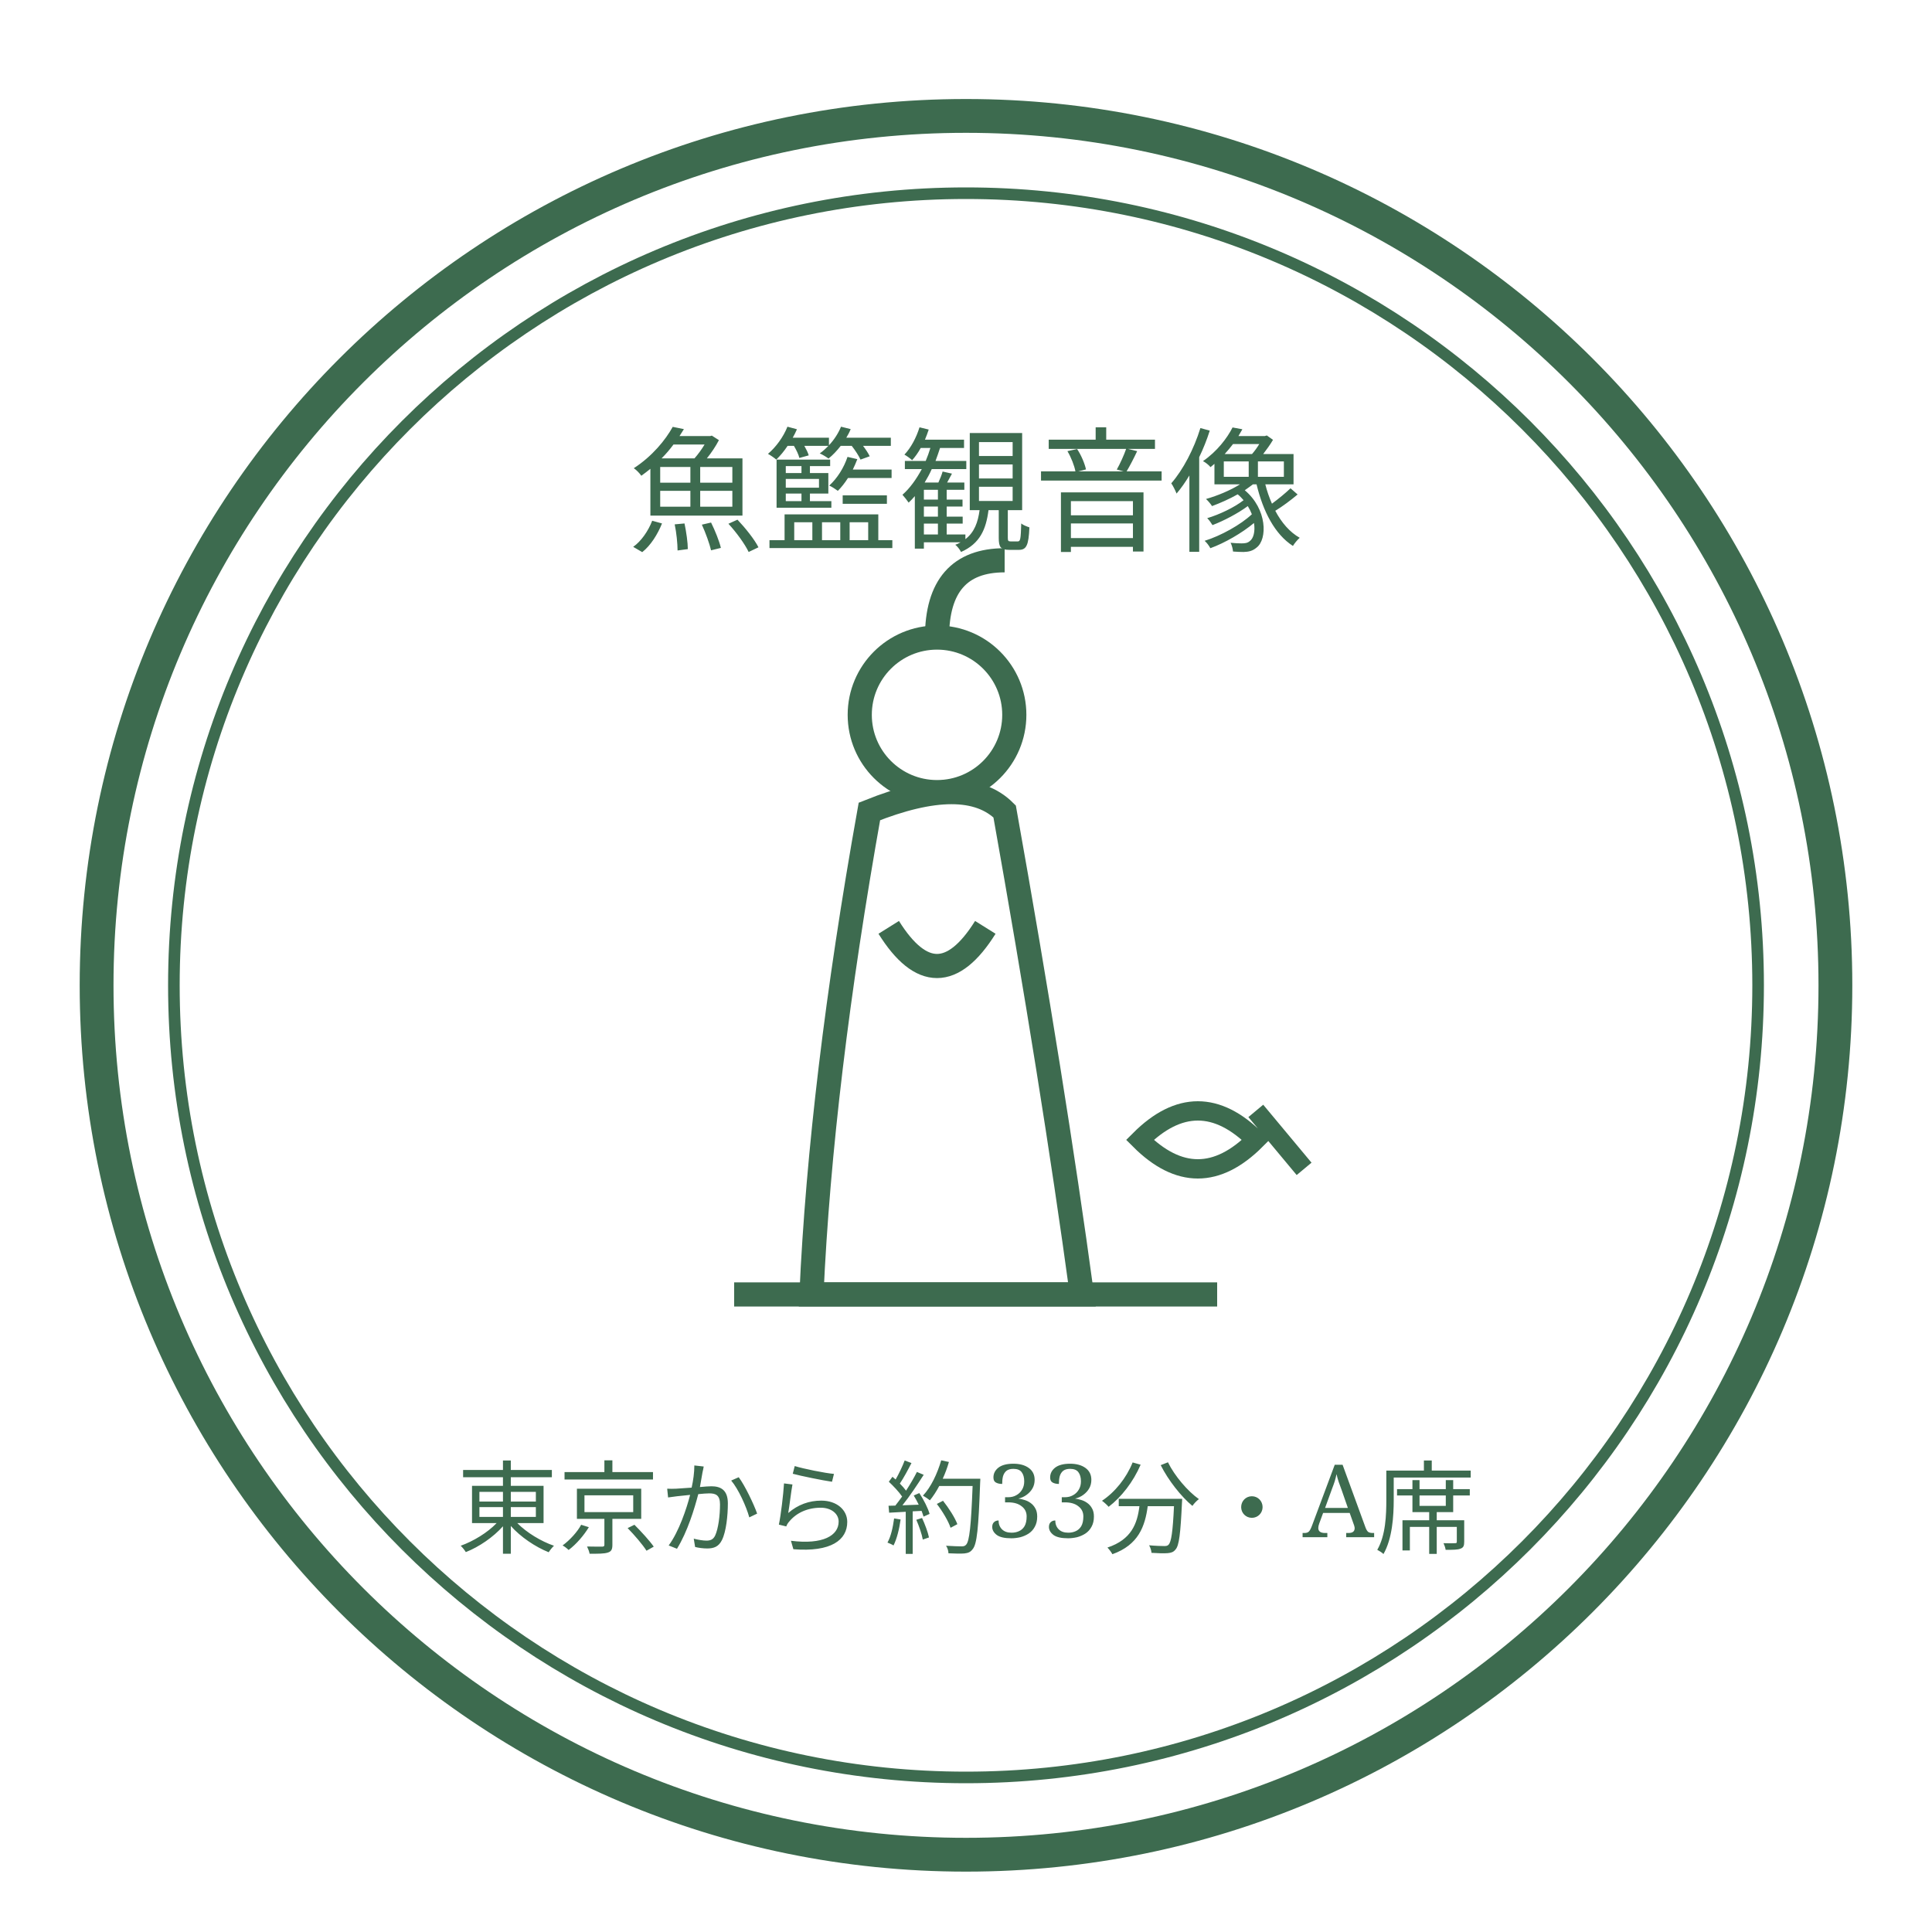
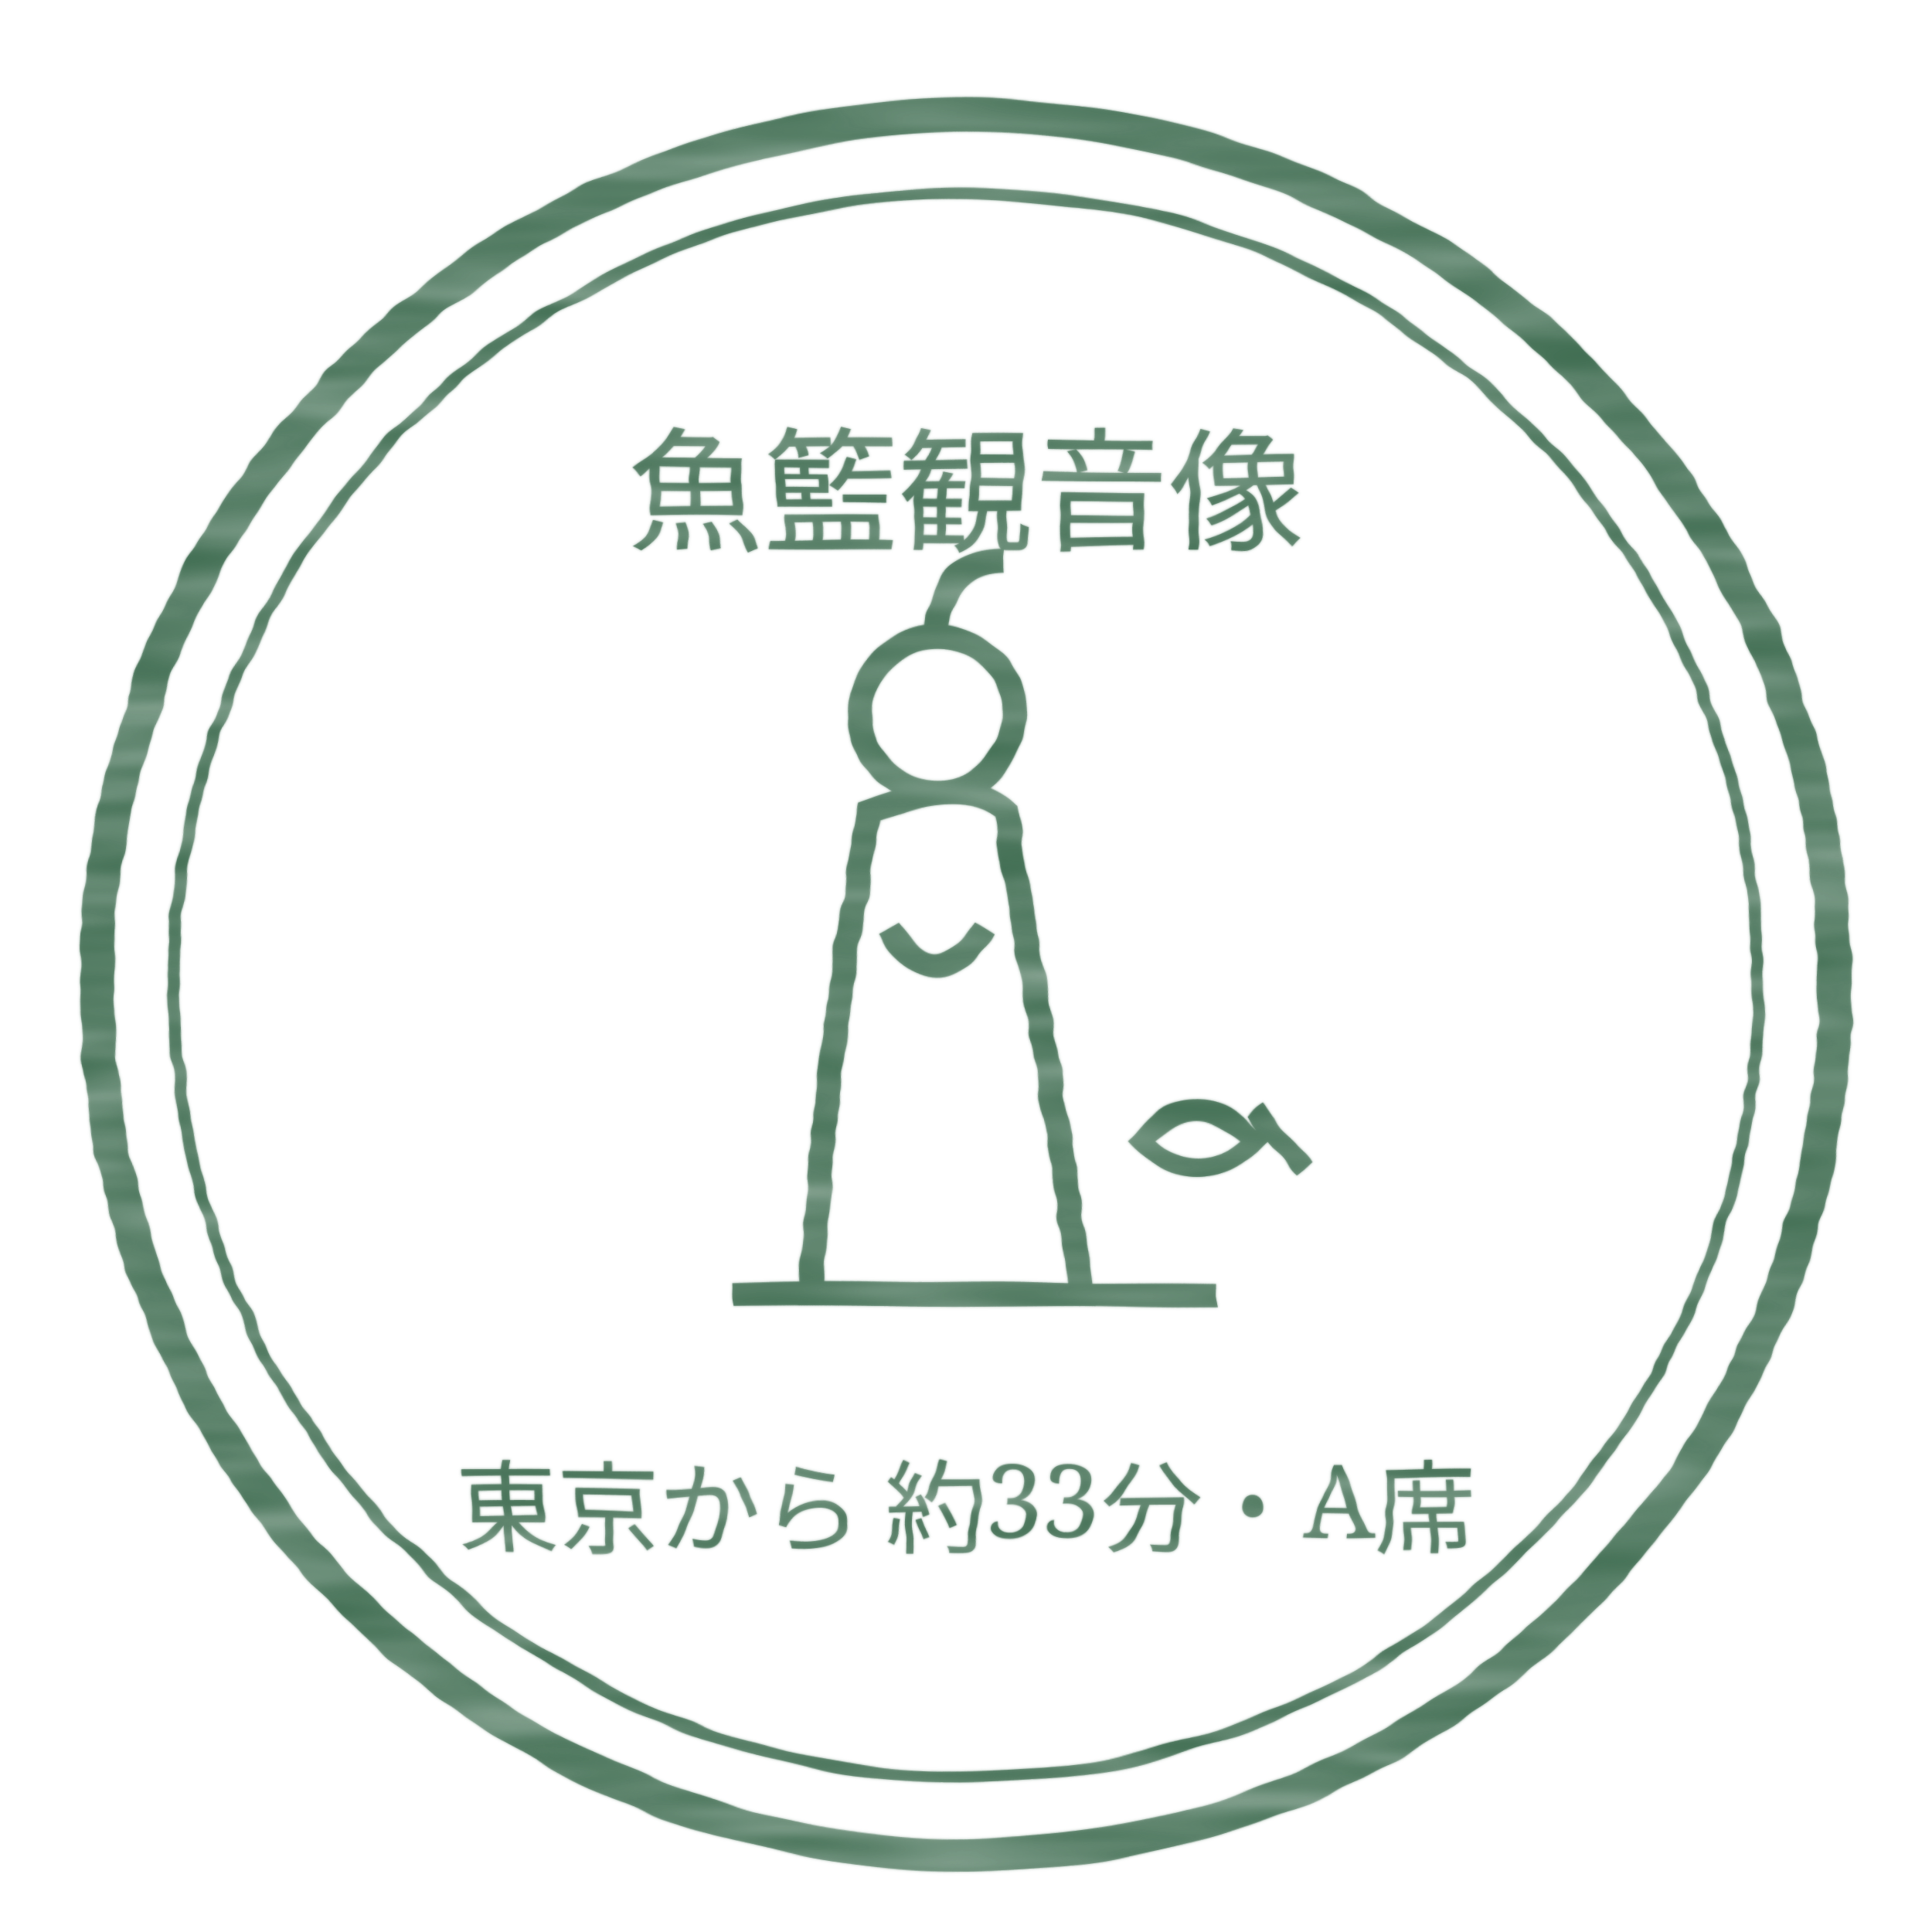
<svg xmlns="http://www.w3.org/2000/svg" viewBox="0 0 200 200" role="img" aria-label="魚籃観音像 車窓スタンプ">
-   <g stroke="#3d6b4f" fill="#3d6b4f">
+   <defs>
+     <filter id="stampInk" x="-5%" y="-5%" width="110%" height="110%" color-interpolation-filters="sRGB">
+       <feTurbulence type="fractalNoise" baseFrequency="0.045 0.32" numOctaves="2" seed="17" result="paperGrain" />
+       <feDisplacementMap in="SourceGraphic" in2="paperGrain" scale="0.85" xChannelSelector="R" yChannelSelector="G" result="roughInk" />
+       <feColorMatrix in="paperGrain" type="matrix" values="0 0 0 0 1  0 0 0 0 1  0 0 0 0 1  0.3 0.3 0.3 0 0.15" result="inkDensity" />
+       <feComposite in="roughInk" in2="inkDensity" operator="in" result="unevenInk" />
+       <feGaussianBlur in="unevenInk" stdDeviation="0.16" result="inkBleed" />
+       <feMerge>
+         <feMergeNode in="inkBleed" />
+         <feMergeNode in="unevenInk" />
+       </feMerge>
+     </filter>
+   </defs>
+   <g stroke="#3d6b4f" fill="#3d6b4f" filter="url(#stampInk)">
    <circle cx="100" cy="102" r="90" fill="none" stroke-width="3.5" />
    <circle cx="100" cy="102" r="82" fill="none" stroke-width="1.2" />
    <text x="100" y="56" text-anchor="middle" font-size="14" font-weight="500" font-family="'Shippori Mincho','Hiragino Mincho ProN','Yu Mincho',serif" stroke="none">魚籃観音像</text>
    <g fill="none" stroke-width="2.5">
      <circle cx="97" cy="74" r="8" />
      <path d="M97 66 Q97 58 104 58" />
      <path d="M90 84 Q85 112 84 134 H112 Q109 112 104 84 Q100 80 90 84 Z" />
      <path d="M92 96 Q97 104 102 96" />
      <path d="M76 134 H126" />
      <path d="M118 118 q6 -6 12 0 q-6 6 -12 0 Z M130 115 l5 6" stroke-width="2" />
    </g>
    <text x="100" y="160" text-anchor="middle" font-size="10.5" font-family="'Shippori Mincho','Hiragino Mincho ProN','Yu Mincho',serif" stroke="none">東京から 約33分・A席</text>
  </g>
</svg>
